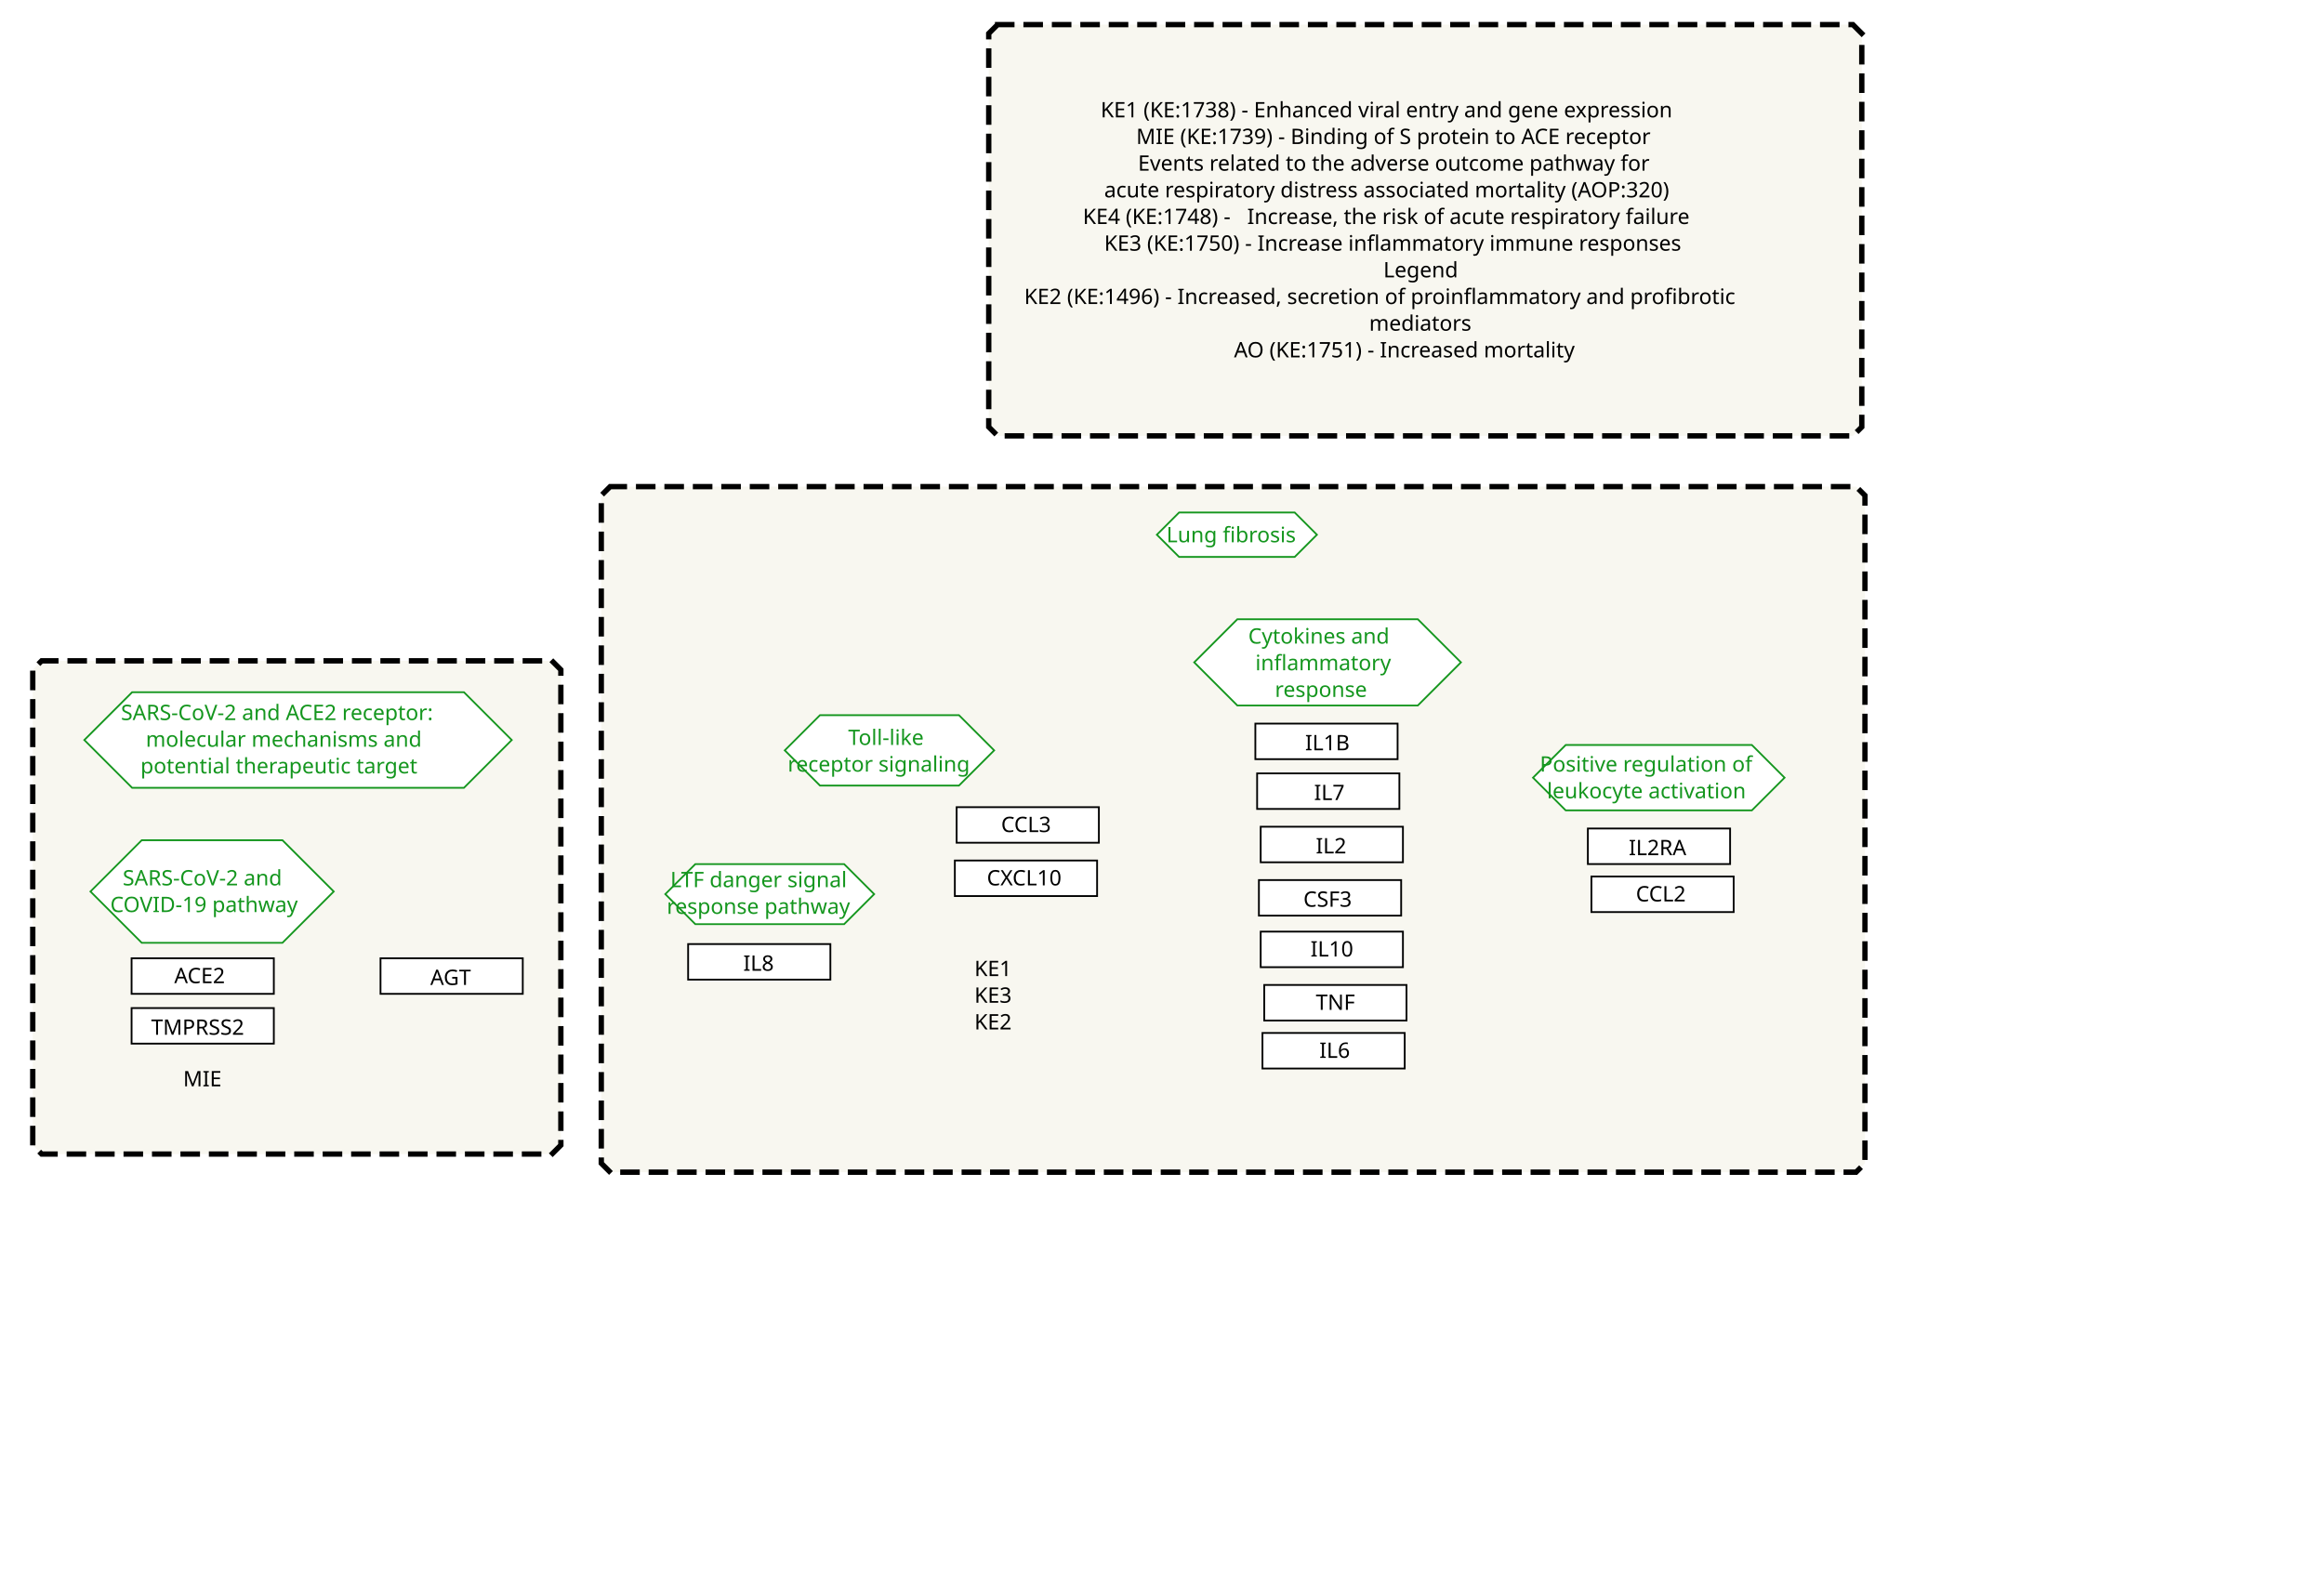
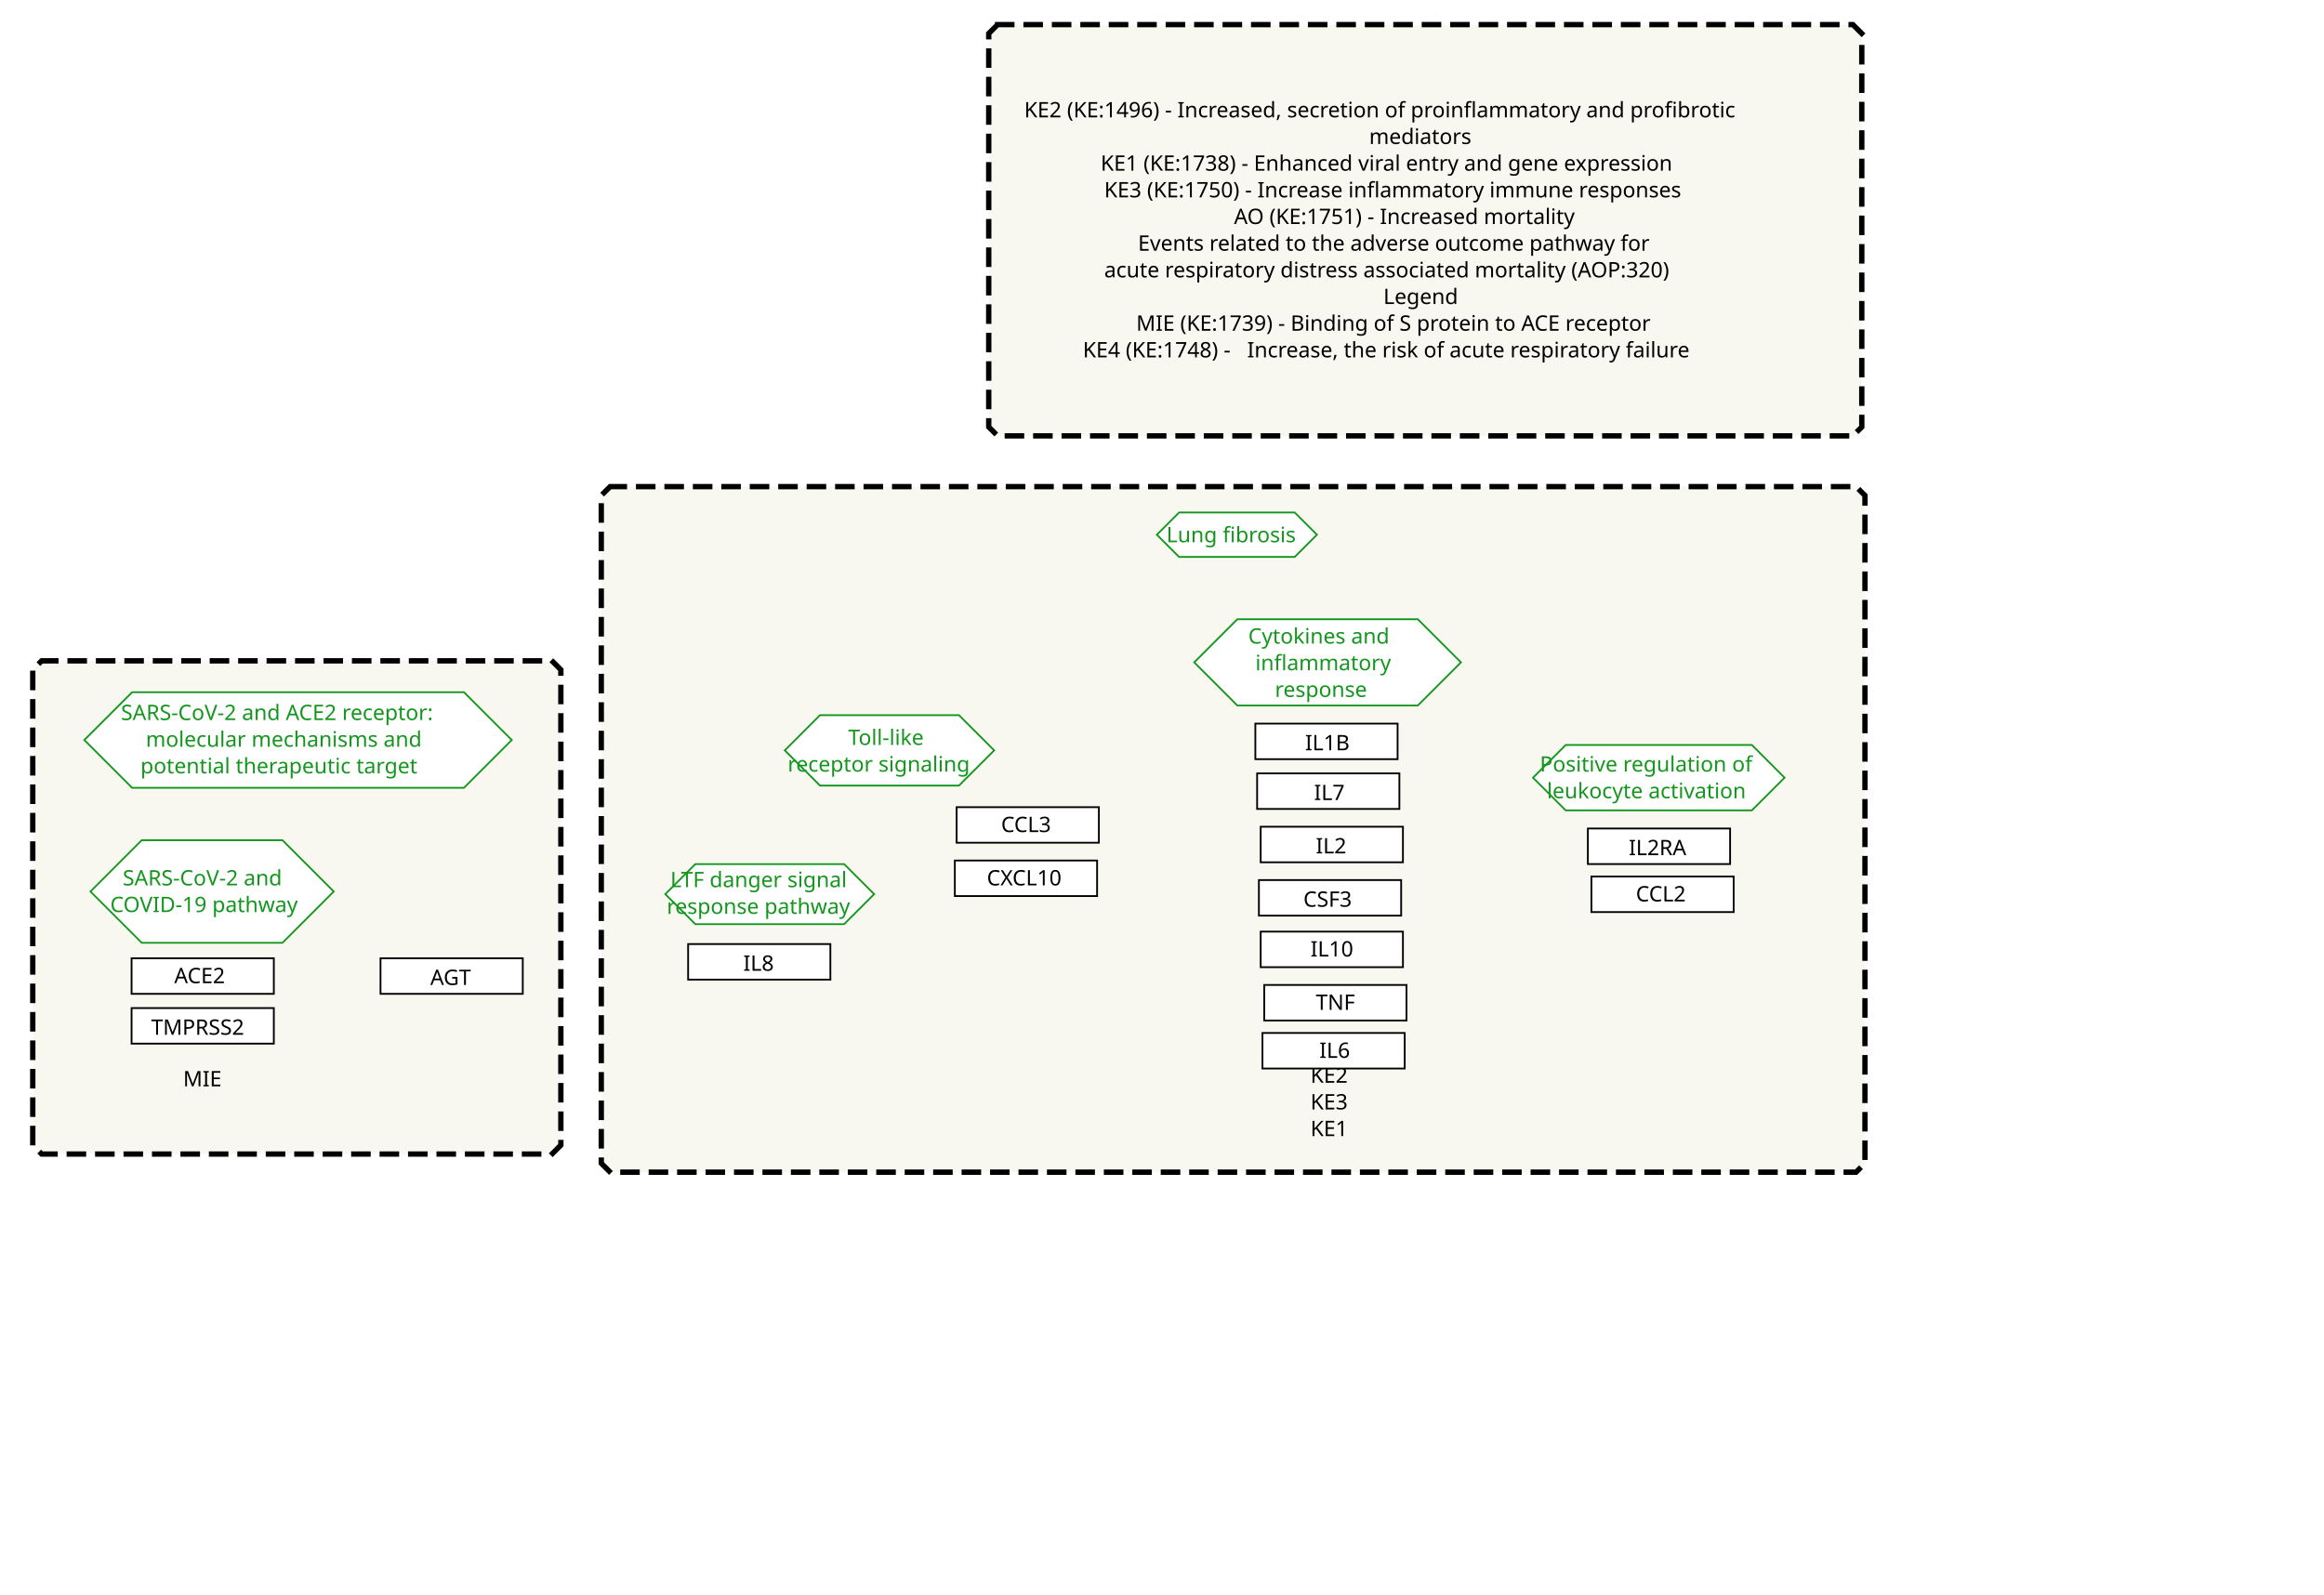
<svg xmlns="http://www.w3.org/2000/svg" fill-opacity="1" color-rendering="auto" color-interpolation="auto" text-rendering="auto" stroke="black" stroke-linecap="square" stroke-miterlimit="10" shape-rendering="auto" stroke-opacity="1" fill="black" stroke-dasharray="none" font-weight="normal" stroke-width="1" viewBox="0 0 1307 897" font-family="'Dialog'" font-style="normal" stroke-linejoin="miter" font-size="12px" stroke-dashoffset="0" image-rendering="auto">
  <defs id="genericDefs" />
  <g />
  <defs id="genericDefs" />
  <g>
    <g fill="white" text-rendering="geometricPrecision" color-interpolation="linearRGB" color-rendering="optimizeQuality" stroke="white" image-rendering="optimizeQuality">
      <rect x="-1" width="1309" height="899" y="-1" stroke="none" />
      <path fill="none" d="M710.581 591.189 L669.155 591.189 L669.155 541.656 L573.213 541.656" stroke="black" />
      <path fill="black" d="M696.723 596.929 L710.581 591.189 L696.723 585.448 Z" stroke="none" />
      <path fill="none" d="M563.213 541.656 L467.272 541.656" stroke="black" />
      <path fill="black" d="M481.13 535.916 L467.272 541.656 L481.13 547.397 Z" stroke="none" />
      <rect x="563.213" width="10" height="10" y="536.656" transform="translate(568.2132,541.6563) rotate(180) translate(-568.2132,-541.6563)" stroke="none" />
      <rect x="563.213" y="536.656" transform="translate(568.2132,541.6563) rotate(180) translate(-568.2132,-541.6563)" fill="none" width="10" height="10" stroke="black" />
    </g>
    <g font-size="10px" text-rendering="geometricPrecision" image-rendering="optimizeQuality" color-rendering="optimizeQuality" font-family="sans-serif" color-interpolation="linearRGB" font-weight="bold">
      <text x="565" xml:space="preserve" y="545" stroke="none">?</text>
      <path fill="none" d="M790.581 591.189 L828.155 591.189 L828.155 503.285 L856.713 503.285" />
      <path d="M804.439 585.448 L790.581 591.189 L804.439 596.929 Z" stroke="none" />
      <path fill="none" d="M866.713 503.285 L895.271 503.285" />
      <path d="M881.413 509.025 L895.271 503.285 L881.413 497.544 Z" stroke="none" />
    </g>
    <g fill="white" text-rendering="geometricPrecision" color-interpolation="linearRGB" color-rendering="optimizeQuality" stroke="white" image-rendering="optimizeQuality">
      <rect x="856.713" width="10" height="10" y="498.285" stroke="none" />
      <rect fill="none" x="856.713" width="10" height="10" y="498.285" stroke="black" />
    </g>
    <g font-size="10px" text-rendering="geometricPrecision" image-rendering="optimizeQuality" color-rendering="optimizeQuality" font-family="sans-serif" color-interpolation="linearRGB" font-weight="bold">
      <text x="858" xml:space="preserve" y="507" stroke="none">?</text>
      <path fill="none" d="M467.272 541.656 L511.622 541.656 L511.622 494.143 L519.621 494.143" />
      <path d="M481.13 535.916 L467.272 541.656 L481.13 547.397 Z" stroke="none" />
      <path fill="none" d="M529.621 494.143 L537.621 494.143" />
      <path d="M523.763 499.883 L537.621 494.143 L523.763 488.402 Z" stroke="none" />
    </g>
    <g fill="white" text-rendering="geometricPrecision" color-interpolation="linearRGB" color-rendering="optimizeQuality" stroke="white" image-rendering="optimizeQuality">
      <rect x="519.621" width="10" height="10" y="489.143" stroke="none" />
      <rect fill="none" x="519.621" width="10" height="10" y="489.143" stroke="black" />
    </g>
    <g font-size="10px" text-rendering="geometricPrecision" image-rendering="optimizeQuality" color-rendering="optimizeQuality" font-family="sans-serif" color-interpolation="linearRGB" font-weight="bold">
      <text x="521" xml:space="preserve" y="498" stroke="none">?</text>
      <path fill="none" d="M467.272 541.656 L511.155 541.656 L511.155 464.23 L519.713 464.23" />
      <path d="M481.13 535.916 L467.272 541.656 L481.13 547.397 Z" stroke="none" />
      <path fill="none" d="M529.713 464.23 L538.271 464.23" />
      <path d="M524.413 469.971 L538.271 464.23 L524.413 458.49 Z" stroke="none" />
    </g>
    <g fill="white" text-rendering="geometricPrecision" color-interpolation="linearRGB" color-rendering="optimizeQuality" stroke="white" image-rendering="optimizeQuality">
      <rect x="519.713" width="10" height="10" y="459.23" stroke="none" />
      <rect fill="none" x="519.713" width="10" height="10" y="459.23" stroke="black" />
    </g>
    <g font-size="10px" text-rendering="geometricPrecision" image-rendering="optimizeQuality" color-rendering="optimizeQuality" font-family="sans-serif" color-interpolation="linearRGB" font-weight="bold">
      <text x="521" xml:space="preserve" y="468" stroke="none">?</text>
      <path fill="none" d="M789.26 475.793 L836.26 476.167" />
      <path d="M803.163 470.163 L789.26 475.793 L803.072 481.644 Z" stroke="none" />
      <path fill="none" d="M846.26 476.247 L893.26 476.62" />
      <path d="M879.356 482.25 L893.26 476.62 L879.448 470.77 Z" stroke="none" />
    </g>
    <g transform="translate(841.2599,476.2069) rotate(0.4557) translate(-841.2599,-476.2069)" fill="white" text-rendering="geometricPrecision" color-rendering="optimizeQuality" image-rendering="optimizeQuality" color-interpolation="linearRGB" stroke="white">
      <rect x="836.26" width="10" height="10" y="471.207" stroke="none" />
      <rect fill="none" x="836.26" width="10" height="10" y="471.207" stroke="black" />
    </g>
    <g font-size="10px" text-rendering="geometricPrecision" image-rendering="optimizeQuality" color-rendering="optimizeQuality" font-family="sans-serif" color-interpolation="linearRGB" font-weight="bold">
      <text x="838" xml:space="preserve" y="480" stroke="none">?</text>
    </g>
    <g fill="rgb(248,247,240)" text-rendering="geometricPrecision" color-interpolation="linearRGB" color-rendering="optimizeQuality" stroke="rgb(248,247,240)" image-rendering="optimizeQuality">
      <path d="M343.155 273.69 L1043.845 273.69 L1048.845 278.69 L1048.845 654.304 L1043.845 659.304 L343.155 659.304 L338.155 654.304 L338.155 278.69 Z" stroke="none" fill-rule="evenodd" />
    </g>
    <g text-rendering="geometricPrecision" stroke-dasharray="8,8" stroke-width="3" color-interpolation="linearRGB" color-rendering="optimizeQuality" image-rendering="optimizeQuality">
      <path fill="none" d="M343.155 273.69 L1043.845 273.69 L1048.845 278.69 L1048.845 654.304 L1043.845 659.304 L343.155 659.304 L338.155 654.304 L338.155 278.69 Z" fill-rule="evenodd" />
-       <text x="548" y="549" font-family="sans-serif" stroke-dasharray="none" stroke="none" stroke-width="1" xml:space="preserve">KE1</text>
-       <text x="548" y="564" font-family="sans-serif" stroke-dasharray="none" stroke="none" stroke-width="1" xml:space="preserve">KE3</text>
-       <text x="548" y="579" font-family="sans-serif" stroke-dasharray="none" stroke="none" stroke-width="1" xml:space="preserve">KE2</text>
+       <text x="737" y="609" font-family="sans-serif" stroke-dasharray="none" stroke="none" stroke-width="1" xml:space="preserve">KE2</text>
+       <text x="737" y="624" font-family="sans-serif" stroke-dasharray="none" stroke="none" stroke-width="1" xml:space="preserve">KE3</text>
+       <text x="737" y="639" font-family="sans-serif" stroke-dasharray="none" stroke="none" stroke-width="1" xml:space="preserve">KE1</text>
    </g>
    <g fill="white" text-rendering="geometricPrecision" color-interpolation="linearRGB" color-rendering="optimizeQuality" stroke="white" image-rendering="optimizeQuality">
      <rect x="538" width="80" height="20" y="454" stroke="none" />
      <rect fill="none" x="538" width="80" height="20" y="454" stroke="black" />
      <text fill="black" x="563" xml:space="preserve" y="468" font-family="sans-serif" stroke="none">CCL3</text>
      <path d="M862.155 437.416 L880.543 419.028 L985.233 419.028 L1003.621 437.416 L985.233 455.804 L880.543 455.804 Z" stroke="none" fill-rule="evenodd" />
      <path fill="none" d="M862.155 437.416 L880.543 419.028 L985.233 419.028 L1003.621 437.416 L985.233 455.804 L880.543 455.804 Z" fill-rule="evenodd" stroke="rgb(20,150,30)" />
      <text fill="rgb(20,150,30)" x="866" xml:space="preserve" y="434" font-family="sans-serif" stroke="none">Positive regulation of</text>
      <text fill="rgb(20,150,30)" x="870" xml:space="preserve" y="449" font-family="sans-serif" stroke="none">leukocyte activation</text>
      <path d="M441.351 422.053 L461.144 402.26 L539.314 402.26 L559.106 422.053 L539.314 441.845 L461.144 441.845 Z" stroke="none" fill-rule="evenodd" />
      <path fill="none" d="M441.351 422.053 L461.144 402.26 L539.314 402.26 L559.106 422.053 L539.314 441.845 L461.144 441.845 Z" fill-rule="evenodd" stroke="rgb(20,150,30)" />
      <text fill="rgb(20,150,30)" x="477" xml:space="preserve" y="419" font-family="sans-serif" stroke="none">Toll-like</text>
      <text fill="rgb(20,150,30)" x="443" xml:space="preserve" y="434" font-family="sans-serif" stroke="none">receptor signaling</text>
      <rect x="711" width="80" height="20" y="554" stroke="none" />
      <rect fill="none" x="711" width="80" height="20" y="554" stroke="black" />
      <text fill="black" x="740" xml:space="preserve" y="568" font-family="sans-serif" stroke="none">TNF</text>
      <path d="M671.621 372.554 L695.871 348.304 L797.371 348.304 L821.621 372.554 L797.371 396.804 L695.871 396.804 Z" stroke="none" fill-rule="evenodd" />
      <path fill="none" d="M671.621 372.554 L695.871 348.304 L797.371 348.304 L821.621 372.554 L797.371 396.804 L695.871 396.804 Z" fill-rule="evenodd" stroke="rgb(20,150,30)" />
      <text fill="rgb(20,150,30)" x="702" xml:space="preserve" y="362" font-family="sans-serif" stroke="none">Cytokines and</text>
      <text fill="rgb(20,150,30)" x="706" xml:space="preserve" y="377" font-family="sans-serif" stroke="none">inflammatory</text>
      <text fill="rgb(20,150,30)" x="717" xml:space="preserve" y="392" font-family="sans-serif" stroke="none">response</text>
      <rect x="709" width="80" height="20" y="465" stroke="none" />
      <rect fill="none" x="709" width="80" height="20" y="465" stroke="black" />
      <text fill="black" x="740" xml:space="preserve" y="480" font-family="sans-serif" stroke="none">IL2</text>
      <rect x="708" width="80" height="20" y="495" stroke="none" />
      <rect fill="none" x="708" width="80" height="20" y="495" stroke="black" />
      <text fill="black" x="733" xml:space="preserve" y="510" font-family="sans-serif" stroke="none">CSF3</text>
      <rect x="387" width="80" height="20" y="531" stroke="none" />
      <rect fill="none" x="387" width="80" height="20" y="531" stroke="black" />
      <text fill="black" x="418" xml:space="preserve" y="546" font-family="sans-serif" stroke="none">IL8</text>
      <rect x="537" width="80" height="20" y="484" stroke="none" />
      <rect fill="none" x="537" width="80" height="20" y="484" stroke="black" />
      <text fill="black" x="555" xml:space="preserve" y="498" font-family="sans-serif" stroke="none">CXCL10</text>
      <rect x="710" width="80" height="20" y="581" stroke="none" />
      <rect fill="none" x="710" width="80" height="20" y="581" stroke="black" />
      <text fill="black" x="742" xml:space="preserve" y="595" font-family="sans-serif" stroke="none">IL6</text>
      <rect x="707" width="80" height="20" y="435" stroke="none" />
      <rect fill="none" x="707" width="80" height="20" y="435" stroke="black" />
      <text fill="black" x="739" xml:space="preserve" y="450" font-family="sans-serif" stroke="none">IL7</text>
      <rect x="706" width="80" height="20" y="407" stroke="none" />
      <rect fill="none" x="706" width="80" height="20" y="407" stroke="black" />
      <text fill="black" x="734" xml:space="preserve" y="422" font-family="sans-serif" stroke="none">IL1B</text>
      <rect x="895" width="80" height="20" y="493" stroke="none" />
      <rect fill="none" x="895" width="80" height="20" y="493" stroke="black" />
      <text fill="black" x="920" xml:space="preserve" y="507" font-family="sans-serif" stroke="none">CCL2</text>
      <rect x="709" width="80" height="20" y="524" stroke="none" />
      <rect fill="none" x="709" width="80" height="20" y="524" stroke="black" />
      <text fill="black" x="737" xml:space="preserve" y="538" font-family="sans-serif" stroke="none">IL10</text>
      <rect x="893" width="80" height="20" y="466" stroke="none" />
      <rect fill="none" x="893" width="80" height="20" y="466" stroke="black" />
      <text fill="black" x="916" xml:space="preserve" y="481" font-family="sans-serif" stroke="none">IL2RA</text>
      <path d="M374.155 502.916 L391.043 486.028 L474.733 486.028 L491.622 502.916 L474.733 519.804 L391.043 519.804 Z" stroke="none" fill-rule="evenodd" />
      <path fill="none" d="M374.155 502.916 L391.043 486.028 L474.733 486.028 L491.622 502.916 L474.733 519.804 L391.043 519.804 Z" fill-rule="evenodd" stroke="rgb(20,150,30)" />
      <text fill="rgb(20,150,30)" x="377" xml:space="preserve" y="499" font-family="sans-serif" stroke="none">LTF danger signal</text>
      <text fill="rgb(20,150,30)" x="375" xml:space="preserve" y="514" font-family="sans-serif" stroke="none">response pathway</text>
      <path d="M650.621 300.755 L663.121 288.255 L728.121 288.255 L740.621 300.755 L728.121 313.255 L663.121 313.255 Z" stroke="none" fill-rule="evenodd" />
      <path fill="none" d="M650.621 300.755 L663.121 288.255 L728.121 288.255 L740.621 300.755 L728.121 313.255 L663.121 313.255 Z" fill-rule="evenodd" stroke="rgb(20,150,30)" />
      <text fill="rgb(20,150,30)" x="656" xml:space="preserve" y="305" font-family="sans-serif" stroke="none">Lung fibrosis</text>
      <path fill="none" d="M154.464 549.463 L179.671 549.54" stroke="black" />
      <path fill="none" d="M189.671 549.57 L214.879 549.647" stroke="black" />
      <path fill="none" d="M201.003 555.345 L214.879 549.647 L201.038 543.864" stroke="black" />
      <path fill="none" d="M179.671 549.54 L179.671 549.54" stroke="black" />
      <path fill="none" d="M189.671 549.57 L189.671 549.57" stroke="black" />
      <line y2="549.54" fill="none" x1="189.671" x2="179.671" stroke="black" y1="549.57" />
      <path fill="rgb(248,247,240)" d="M23.422 371.693 L310.423 371.693 L315.423 376.693 L315.423 644.099 L310.423 649.099 L23.422 649.099 L18.422 644.099 L18.422 376.693 Z" fill-rule="evenodd" stroke="none" />
    </g>
    <g text-rendering="geometricPrecision" stroke-dasharray="8,8" stroke-width="3" color-interpolation="linearRGB" color-rendering="optimizeQuality" image-rendering="optimizeQuality">
      <path fill="none" d="M23.422 371.693 L310.423 371.693 L315.423 376.693 L315.423 644.099 L310.423 649.099 L23.422 649.099 L18.422 644.099 L18.422 376.693 Z" fill-rule="evenodd" />
      <text x="103" y="611" font-family="sans-serif" stroke-dasharray="none" stroke="none" stroke-width="1" xml:space="preserve">MIE</text>
    </g>
    <g fill="white" text-rendering="geometricPrecision" color-interpolation="linearRGB" color-rendering="optimizeQuality" stroke="white" image-rendering="optimizeQuality">
+       <rect x="74" width="80" height="20" y="539" stroke="none" />
+       <rect fill="none" x="74" width="80" height="20" y="539" stroke="black" />
+       <text fill="black" x="98" xml:space="preserve" y="553" font-family="sans-serif" stroke="none">ACE2</text>
+       <rect x="74" width="80" height="20" y="567" stroke="none" />
+       <rect fill="none" x="74" width="80" height="20" y="567" stroke="black" />
+       <text fill="black" x="85" xml:space="preserve" y="582" font-family="sans-serif" stroke="none">TMPRSS2</text>
+       <rect x="214" width="80" height="20" y="539" stroke="none" />
+       <rect fill="none" x="214" width="80" height="20" y="539" stroke="black" />
+       <text fill="black" x="242" xml:space="preserve" y="554" font-family="sans-serif" stroke="none">AGT</text>
+       <path d="M50.87 501.44 L79.719 472.591 L158.843 472.591 L187.692 501.44 L158.843 530.289 L79.719 530.289 Z" stroke="none" fill-rule="evenodd" />
+       <path fill="none" d="M50.87 501.44 L79.719 472.591 L158.843 472.591 L187.692 501.44 L158.843 530.289 L79.719 530.289 Z" fill-rule="evenodd" stroke="rgb(20,150,30)" />
+       <text fill="rgb(20,150,30)" x="69" xml:space="preserve" y="498" font-family="sans-serif" stroke="none">SARS-CoV-2 and</text>
+       <text fill="rgb(20,150,30)" x="62" xml:space="preserve" y="513" font-family="sans-serif" stroke="none">COVID-19 pathway</text>
      <path d="M47.422 416.225 L74.296 389.351 L260.929 389.351 L287.803 416.225 L260.929 443.099 L74.296 443.099 Z" stroke="none" fill-rule="evenodd" />
      <path fill="none" d="M47.422 416.225 L74.296 389.351 L260.929 389.351 L287.803 416.225 L260.929 443.099 L74.296 443.099 Z" fill-rule="evenodd" stroke="rgb(20,150,30)" />
      <text fill="rgb(20,150,30)" x="68" xml:space="preserve" y="405" font-family="sans-serif" stroke="none">SARS-CoV-2 and ACE2 receptor:</text>
      <text fill="rgb(20,150,30)" x="82" xml:space="preserve" y="420" font-family="sans-serif" stroke="none">molecular mechanisms and</text>
      <text fill="rgb(20,150,30)" x="79" xml:space="preserve" y="435" font-family="sans-serif" stroke="none">potential therapeutic target</text>
-       <rect x="214" width="80" height="20" y="539" stroke="none" />
-       <rect fill="none" x="214" width="80" height="20" y="539" stroke="black" />
-       <text fill="black" x="242" xml:space="preserve" y="554" font-family="sans-serif" stroke="none">AGT</text>
-       <rect x="74" width="80" height="20" y="539" stroke="none" />
-       <rect fill="none" x="74" width="80" height="20" y="539" stroke="black" />
-       <text fill="black" x="98" xml:space="preserve" y="553" font-family="sans-serif" stroke="none">ACE2</text>
-       <path d="M50.87 501.44 L79.719 472.591 L158.843 472.591 L187.692 501.44 L158.843 530.289 L79.719 530.289 Z" stroke="none" fill-rule="evenodd" />
-       <path fill="none" d="M50.87 501.44 L79.719 472.591 L158.843 472.591 L187.692 501.44 L158.843 530.289 L79.719 530.289 Z" fill-rule="evenodd" stroke="rgb(20,150,30)" />
-       <text fill="rgb(20,150,30)" x="69" xml:space="preserve" y="498" font-family="sans-serif" stroke="none">SARS-CoV-2 and</text>
-       <text fill="rgb(20,150,30)" x="62" xml:space="preserve" y="513" font-family="sans-serif" stroke="none">COVID-19 pathway</text>
-       <rect x="74" width="80" height="20" y="567" stroke="none" />
-       <rect fill="none" x="74" width="80" height="20" y="567" stroke="black" />
-       <text fill="black" x="85" xml:space="preserve" y="582" font-family="sans-serif" stroke="none">TMPRSS2</text>
      <path fill="rgb(248,247,240)" d="M561.056 13.844 L1042.056 13.844 L1047.056 18.844 L1047.056 240.155 L1042.056 245.155 L561.056 245.155 L556.056 240.155 L556.056 18.844 Z" fill-rule="evenodd" stroke="none" />
    </g>
    <g text-rendering="geometricPrecision" stroke-dasharray="8,8" stroke-width="3" color-interpolation="linearRGB" color-rendering="optimizeQuality" image-rendering="optimizeQuality">
      <path fill="none" d="M561.056 13.844 L1042.056 13.844 L1047.056 18.844 L1047.056 240.155 L1042.056 245.155 L561.056 245.155 L556.056 240.155 L556.056 18.844 Z" fill-rule="evenodd" />
-       <text x="619" y="66" font-family="sans-serif" stroke-dasharray="none" stroke="none" stroke-width="1" xml:space="preserve">KE1 (KE:1738) - Enhanced viral entry and gene expression</text>
-       <text x="639" y="81" font-family="sans-serif" stroke-dasharray="none" stroke="none" stroke-width="1" xml:space="preserve">MIE (KE:1739) - Binding of S protein to ACE receptor</text>
-       <text x="640" y="96" font-family="sans-serif" stroke-dasharray="none" stroke="none" stroke-width="1" xml:space="preserve">Events related to the adverse outcome pathway for</text>
-       <text x="621" y="111" font-family="sans-serif" stroke-dasharray="none" stroke="none" stroke-width="1" xml:space="preserve">acute respiratory distress associated mortality (AOP:320)</text>
-       <text x="609" y="126" font-family="sans-serif" stroke-dasharray="none" stroke="none" stroke-width="1" xml:space="preserve">KE4 (KE:1748) -  	Increase, the risk of acute respiratory failure</text>
-       <text x="621" y="141" font-family="sans-serif" stroke-dasharray="none" stroke="none" stroke-width="1" xml:space="preserve">KE3 (KE:1750) - Increase inflammatory immune responses</text>
-       <text x="778" y="156" font-family="sans-serif" stroke-dasharray="none" stroke="none" stroke-width="1" xml:space="preserve">Legend</text>
-       <text x="576" y="171" font-family="sans-serif" stroke-dasharray="none" stroke="none" stroke-width="1" xml:space="preserve">KE2 (KE:1496) - Increased, secretion of proinflammatory and profibrotic </text>
-       <text x="770" y="186" font-family="sans-serif" stroke-dasharray="none" stroke="none" stroke-width="1" xml:space="preserve">mediators</text>
-       <text x="694" y="201" font-family="sans-serif" stroke-dasharray="none" stroke="none" stroke-width="1" xml:space="preserve">AO (KE:1751) - Increased mortality</text>
+       <text x="576" y="66" font-family="sans-serif" stroke-dasharray="none" stroke="none" stroke-width="1" xml:space="preserve">KE2 (KE:1496) - Increased, secretion of proinflammatory and profibrotic </text>
+       <text x="770" y="81" font-family="sans-serif" stroke-dasharray="none" stroke="none" stroke-width="1" xml:space="preserve">mediators</text>
+       <text x="619" y="96" font-family="sans-serif" stroke-dasharray="none" stroke="none" stroke-width="1" xml:space="preserve">KE1 (KE:1738) - Enhanced viral entry and gene expression</text>
+       <text x="621" y="111" font-family="sans-serif" stroke-dasharray="none" stroke="none" stroke-width="1" xml:space="preserve">KE3 (KE:1750) - Increase inflammatory immune responses</text>
+       <text x="694" y="126" font-family="sans-serif" stroke-dasharray="none" stroke="none" stroke-width="1" xml:space="preserve">AO (KE:1751) - Increased mortality</text>
+       <text x="640" y="141" font-family="sans-serif" stroke-dasharray="none" stroke="none" stroke-width="1" xml:space="preserve">Events related to the adverse outcome pathway for</text>
+       <text x="621" y="156" font-family="sans-serif" stroke-dasharray="none" stroke="none" stroke-width="1" xml:space="preserve">acute respiratory distress associated mortality (AOP:320)</text>
+       <text x="778" y="171" font-family="sans-serif" stroke-dasharray="none" stroke="none" stroke-width="1" xml:space="preserve">Legend</text>
+       <text x="639" y="186" font-family="sans-serif" stroke-dasharray="none" stroke="none" stroke-width="1" xml:space="preserve">MIE (KE:1739) - Binding of S protein to ACE receptor</text>
+       <text x="609" y="201" font-family="sans-serif" stroke-dasharray="none" stroke="none" stroke-width="1" xml:space="preserve">KE4 (KE:1748) -  	Increase, the risk of acute respiratory failure</text>
    </g>
  </g>
</svg>
